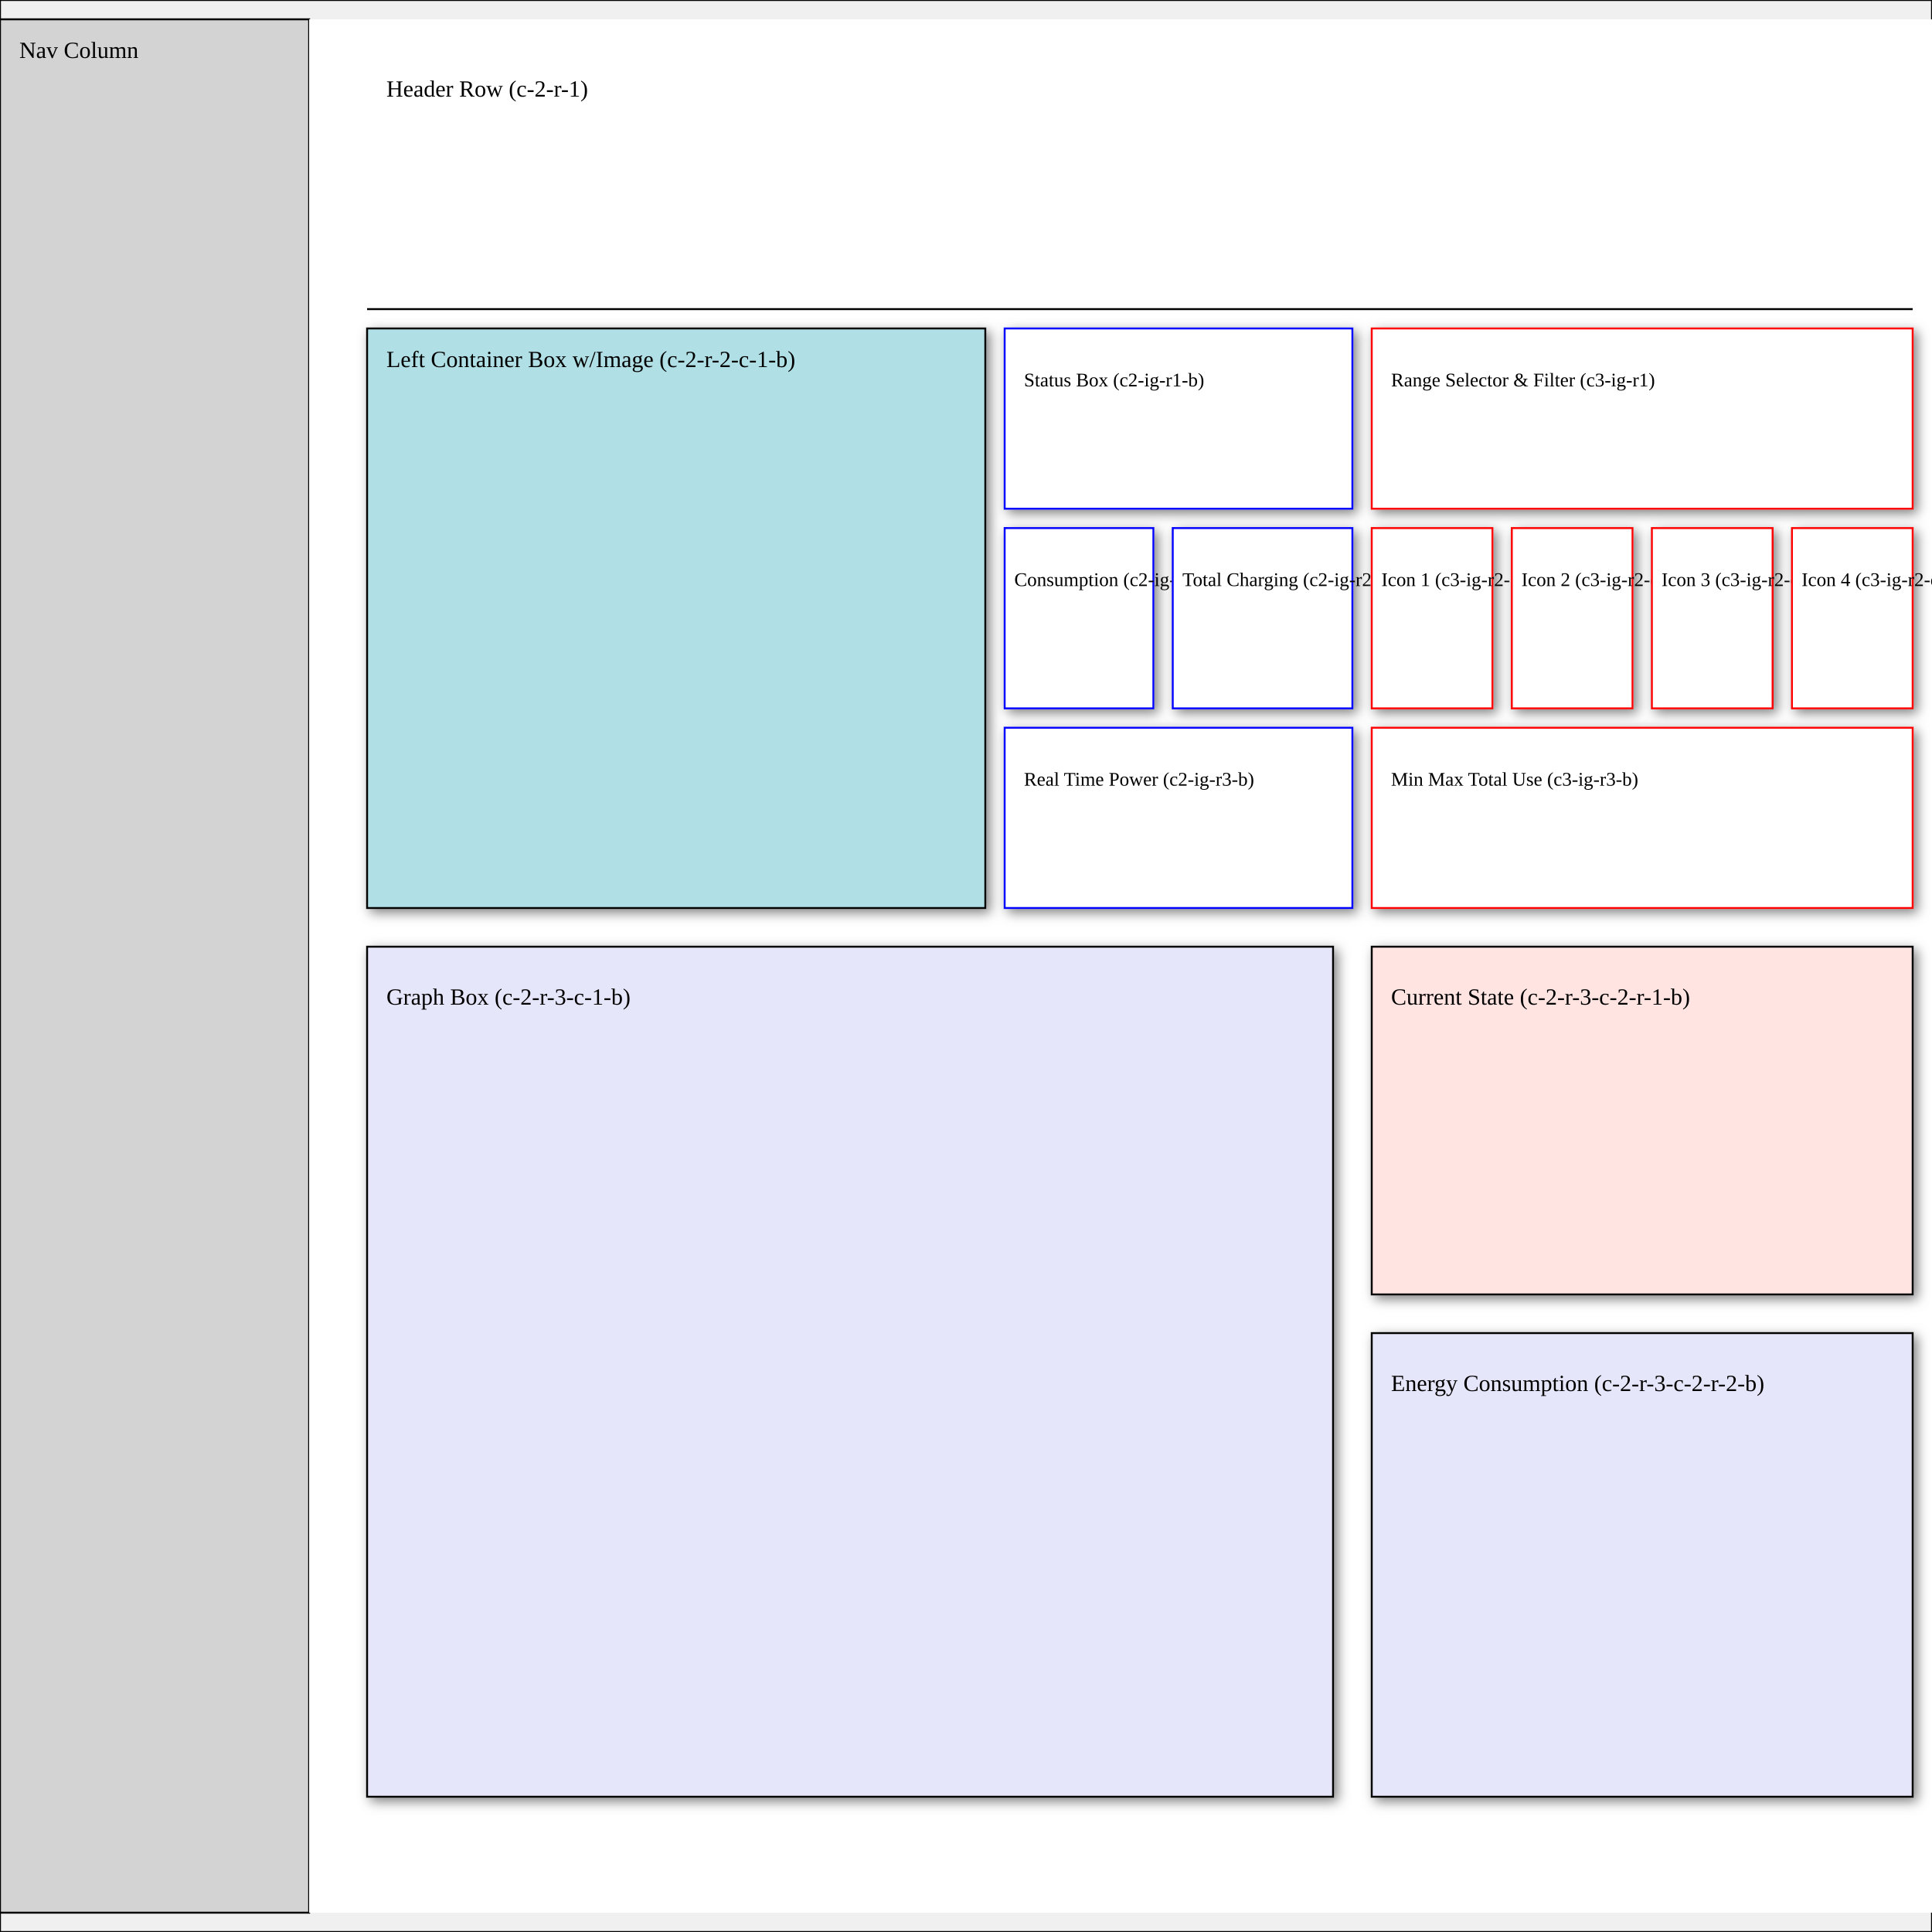
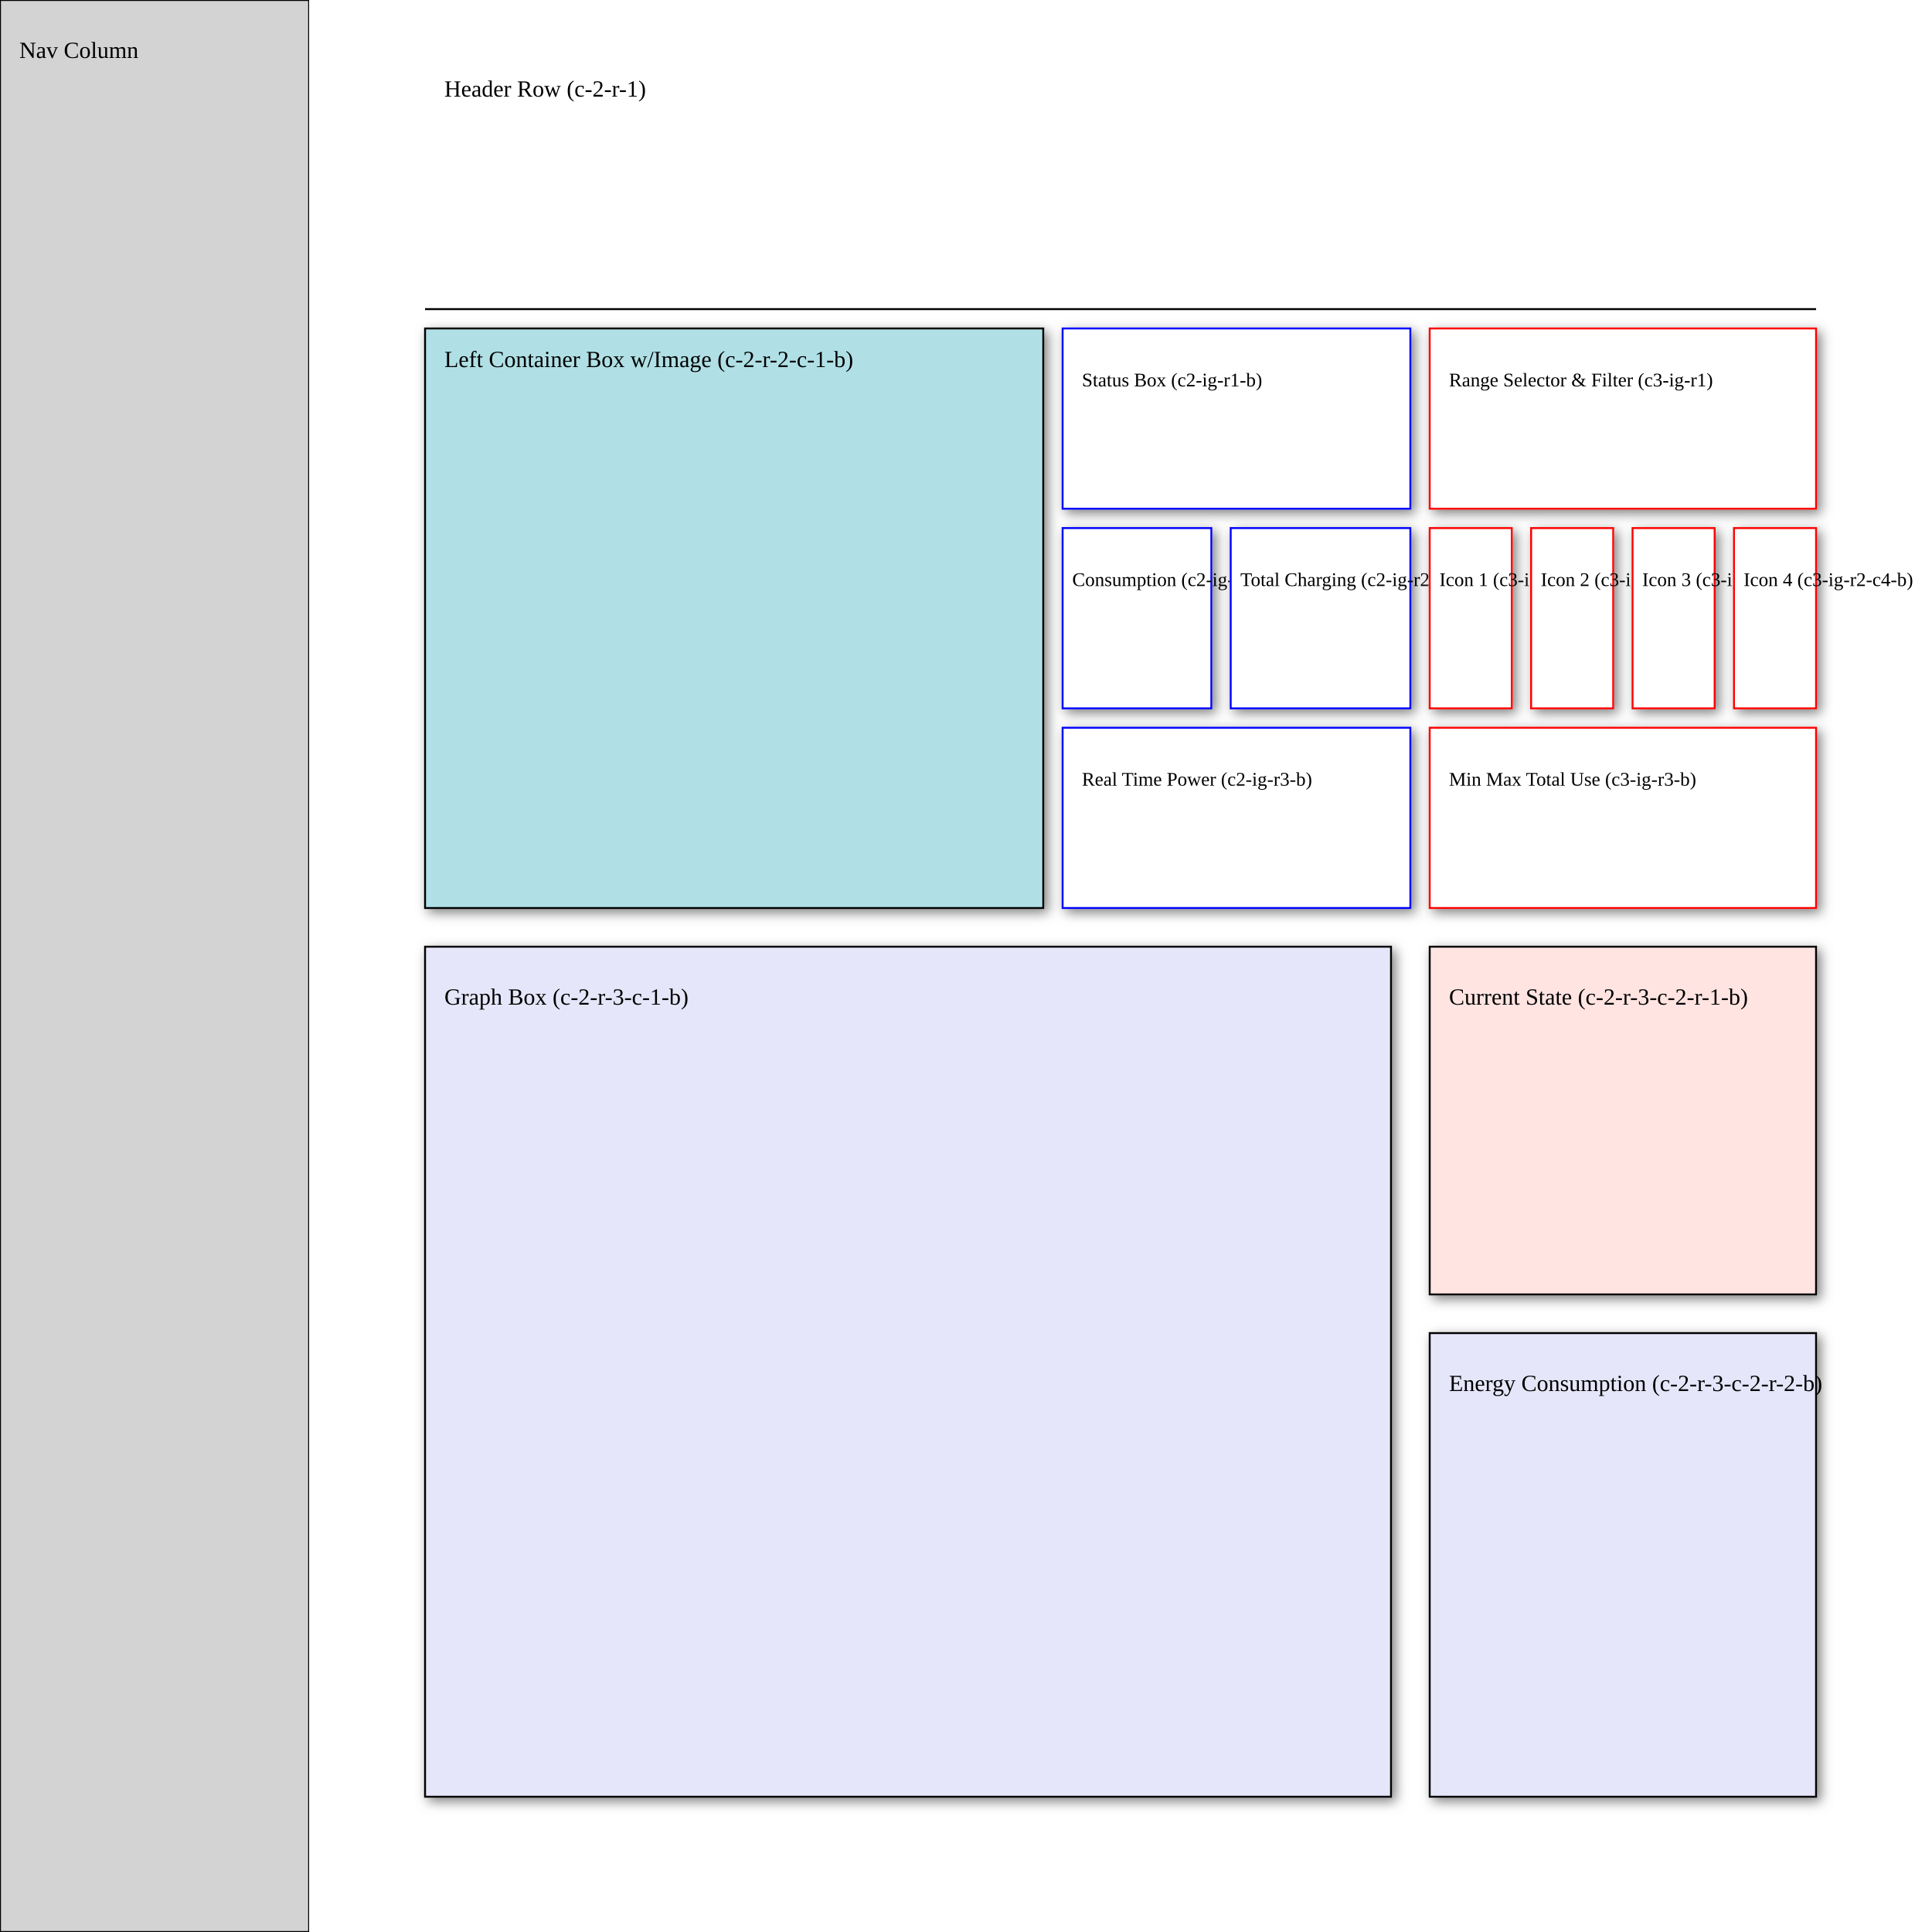
<svg xmlns="http://www.w3.org/2000/svg" viewBox="0 0 1000 1000">
  <defs>
    <filter id="dropshadow" x="-20%" y="-20%" width="140%" height="140%">
      <feDropShadow dx="2" dy="2" stdDeviation="3" flood-color="gray" />
    </filter>
  </defs>
  <rect x="0" y="0" width="1000" height="1000" fill="none" stroke="black" />
-   <rect x="0" y="10" width="160" height="980" fill="lightgray" stroke="black" />
+   <rect x="0" y="0" width="160" height="1000" fill="lightgray" stroke="black" />
  <text x="10" y="30" font-size="12">Nav Column</text>
-   <rect x="160" y="10" width="840" height="980" fill="white" stroke="none" />
-   <rect x="190" y="20" width="800" height="140" fill="white" stroke="none" />
-   <line x1="190" y1="160" x2="990" y2="160" stroke="black" stroke-width="1" />
-   <text x="200" y="50" font-size="12">Header Row (c-2-r-1)</text>
-   <rect x="190" y="170" width="320" height="300" fill="powderblue" stroke="black" filter="url(#dropshadow)" />
-   <text x="200" y="190" font-size="12">Left Container Box w/Image (c-2-r-2-c-1-b)</text>
-   <rect x="520" y="170" width="180" height="93.33" fill="white" stroke="blue" filter="url(#dropshadow)" />
-   <text x="530" y="200" font-size="10">Status Box (c2-ig-r1-b)</text>
-   <rect x="520" y="273.33" width="77" height="93.33" fill="white" stroke="blue" filter="url(#dropshadow)" />
-   <text x="525" y="303.33" font-size="10">Consumption (c2-ig-r2c1-b)</text>
-   <rect x="607" y="273.33" width="93" height="93.33" fill="white" stroke="blue" filter="url(#dropshadow)" />
-   <text x="612" y="303.33" font-size="10">Total Charging (c2-ig-r2c2-b)</text>
-   <rect x="520" y="376.66" width="180" height="93.33" fill="white" stroke="blue" filter="url(#dropshadow)" />
-   <text x="530" y="406.66" font-size="10">Real Time Power (c2-ig-r3-b)</text>
-   <rect x="710" y="170" width="280" height="93.33" fill="white" stroke="red" filter="url(#dropshadow)" />
-   <text x="720" y="200" font-size="10">Range Selector &amp; Filter (c3-ig-r1)</text>
-   <rect x="710" y="273.33" width="62.5" height="93.33" fill="white" stroke="red" filter="url(#dropshadow)" />
-   <text x="715" y="303.33" font-size="10">Icon 1 (c3-ig-r2-c1-b)</text>
-   <rect x="782.5" y="273.33" width="62.5" height="93.33" fill="white" stroke="red" filter="url(#dropshadow)" />
-   <text x="787.5" y="303.33" font-size="10">Icon 2 (c3-ig-r2-c2-b)</text>
-   <rect x="855" y="273.33" width="62.5" height="93.33" fill="white" stroke="red" filter="url(#dropshadow)" />
-   <text x="860" y="303.33" font-size="10">Icon 3 (c3-ig-r2-c3-b)</text>
-   <rect x="927.5" y="273.33" width="62.5" height="93.33" fill="white" stroke="red" filter="url(#dropshadow)" />
-   <text x="932.5" y="303.33" font-size="10">Icon 4 (c3-ig-r2-c4-b)</text>
-   <rect x="710" y="376.66" width="280" height="93.33" fill="white" stroke="red" filter="url(#dropshadow)" />
-   <text x="720" y="406.66" font-size="10">Min Max Total Use (c3-ig-r3-b)</text>
-   <rect x="190" y="490" width="500" height="440" fill="lavender" stroke="black" filter="url(#dropshadow)" />
-   <text x="200" y="520" font-size="12">Graph Box (c-2-r-3-c-1-b)</text>
-   <rect x="710" y="490" width="280" height="180" fill="mistyrose" stroke="black" filter="url(#dropshadow)" />
-   <text x="720" y="520" font-size="12">Current State (c-2-r-3-c-2-r-1-b)</text>
-   <rect x="710" y="690" width="280" height="240" fill="lavender" stroke="black" filter="url(#dropshadow)" />
-   <text x="720" y="720" font-size="12">Energy Consumption (c-2-r-3-c-2-r-2-b)</text>
+   <rect x="160" y="0" width="840" height="1000" fill="white" stroke="none" />
+   <rect x="220" y="20" width="720" height="140" fill="white" stroke="none" />
+   <line x1="220" y1="160" x2="940" y2="160" stroke="black" stroke-width="1" />
+   <text x="230" y="50" font-size="12">Header Row (c-2-r-1)</text>
+   <rect x="220" y="170" width="320" height="300" fill="powderblue" stroke="black" filter="url(#dropshadow)" />
+   <text x="230" y="190" font-size="12">Left Container Box w/Image (c-2-r-2-c-1-b)</text>
+   <rect x="550" y="170" width="180" height="93.33" fill="white" stroke="blue" filter="url(#dropshadow)" />
+   <text x="560" y="200" font-size="10">Status Box (c2-ig-r1-b)</text>
+   <rect x="550" y="273.33" width="77" height="93.33" fill="white" stroke="blue" filter="url(#dropshadow)" />
+   <text x="555" y="303.33" font-size="10">Consumption (c2-ig-r2c1-b)</text>
+   <rect x="637" y="273.33" width="93" height="93.33" fill="white" stroke="blue" filter="url(#dropshadow)" />
+   <text x="642" y="303.33" font-size="10">Total Charging (c2-ig-r2c2-b)</text>
+   <rect x="550" y="376.66" width="180" height="93.33" fill="white" stroke="blue" filter="url(#dropshadow)" />
+   <text x="560" y="406.66" font-size="10">Real Time Power (c2-ig-r3-b)</text>
+   <rect x="740" y="170" width="200" height="93.33" fill="white" stroke="red" filter="url(#dropshadow)" />
+   <text x="750" y="200" font-size="10">Range Selector &amp; Filter (c3-ig-r1)</text>
+   <rect x="740" y="273.33" width="42.5" height="93.33" fill="white" stroke="red" filter="url(#dropshadow)" />
+   <text x="745" y="303.33" font-size="10">Icon 1 (c3-ig-r2-c1-b)</text>
+   <rect x="792.5" y="273.33" width="42.5" height="93.33" fill="white" stroke="red" filter="url(#dropshadow)" />
+   <text x="797.5" y="303.33" font-size="10">Icon 2 (c3-ig-r2-c2-b)</text>
+   <rect x="845" y="273.33" width="42.5" height="93.33" fill="white" stroke="red" filter="url(#dropshadow)" />
+   <text x="850" y="303.33" font-size="10">Icon 3 (c3-ig-r2-c3-b)</text>
+   <rect x="897.5" y="273.33" width="42.5" height="93.33" fill="white" stroke="red" filter="url(#dropshadow)" />
+   <text x="902.5" y="303.33" font-size="10">Icon 4 (c3-ig-r2-c4-b)</text>
+   <rect x="740" y="376.66" width="200" height="93.33" fill="white" stroke="red" filter="url(#dropshadow)" />
+   <text x="750" y="406.66" font-size="10">Min Max Total Use (c3-ig-r3-b)</text>
+   <rect x="220" y="490" width="500" height="440" fill="lavender" stroke="black" filter="url(#dropshadow)" />
+   <text x="230" y="520" font-size="12">Graph Box (c-2-r-3-c-1-b)</text>
+   <rect x="740" y="490" width="200" height="180" fill="mistyrose" stroke="black" filter="url(#dropshadow)" />
+   <text x="750" y="520" font-size="12">Current State (c-2-r-3-c-2-r-1-b)</text>
+   <rect x="740" y="690" width="200" height="240" fill="lavender" stroke="black" filter="url(#dropshadow)" />
+   <text x="750" y="720" font-size="12">Energy Consumption (c-2-r-3-c-2-r-2-b)</text>
</svg>
